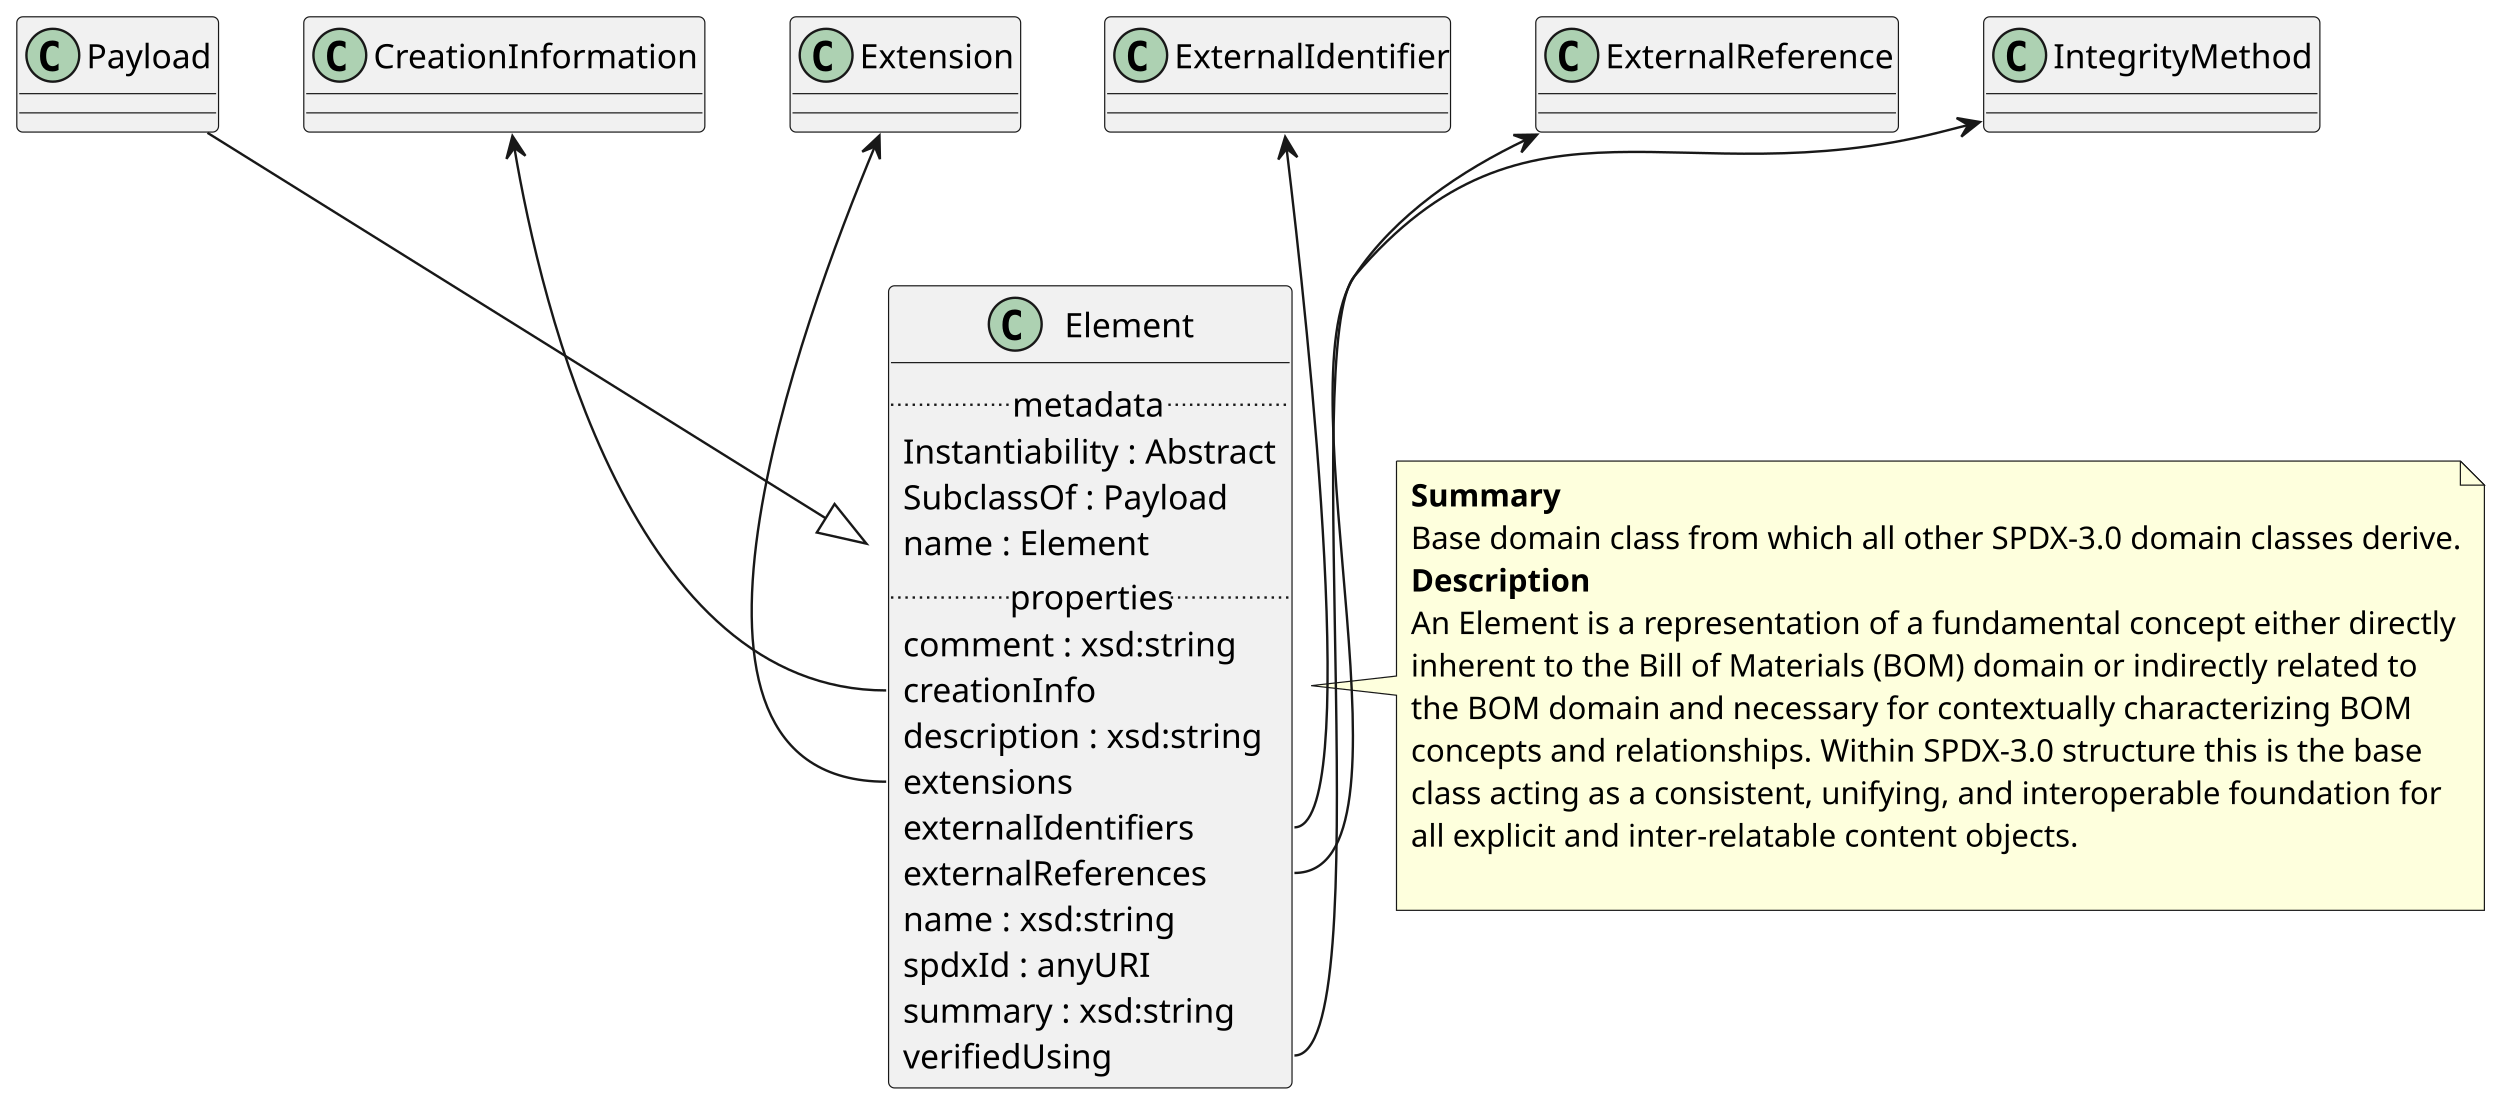
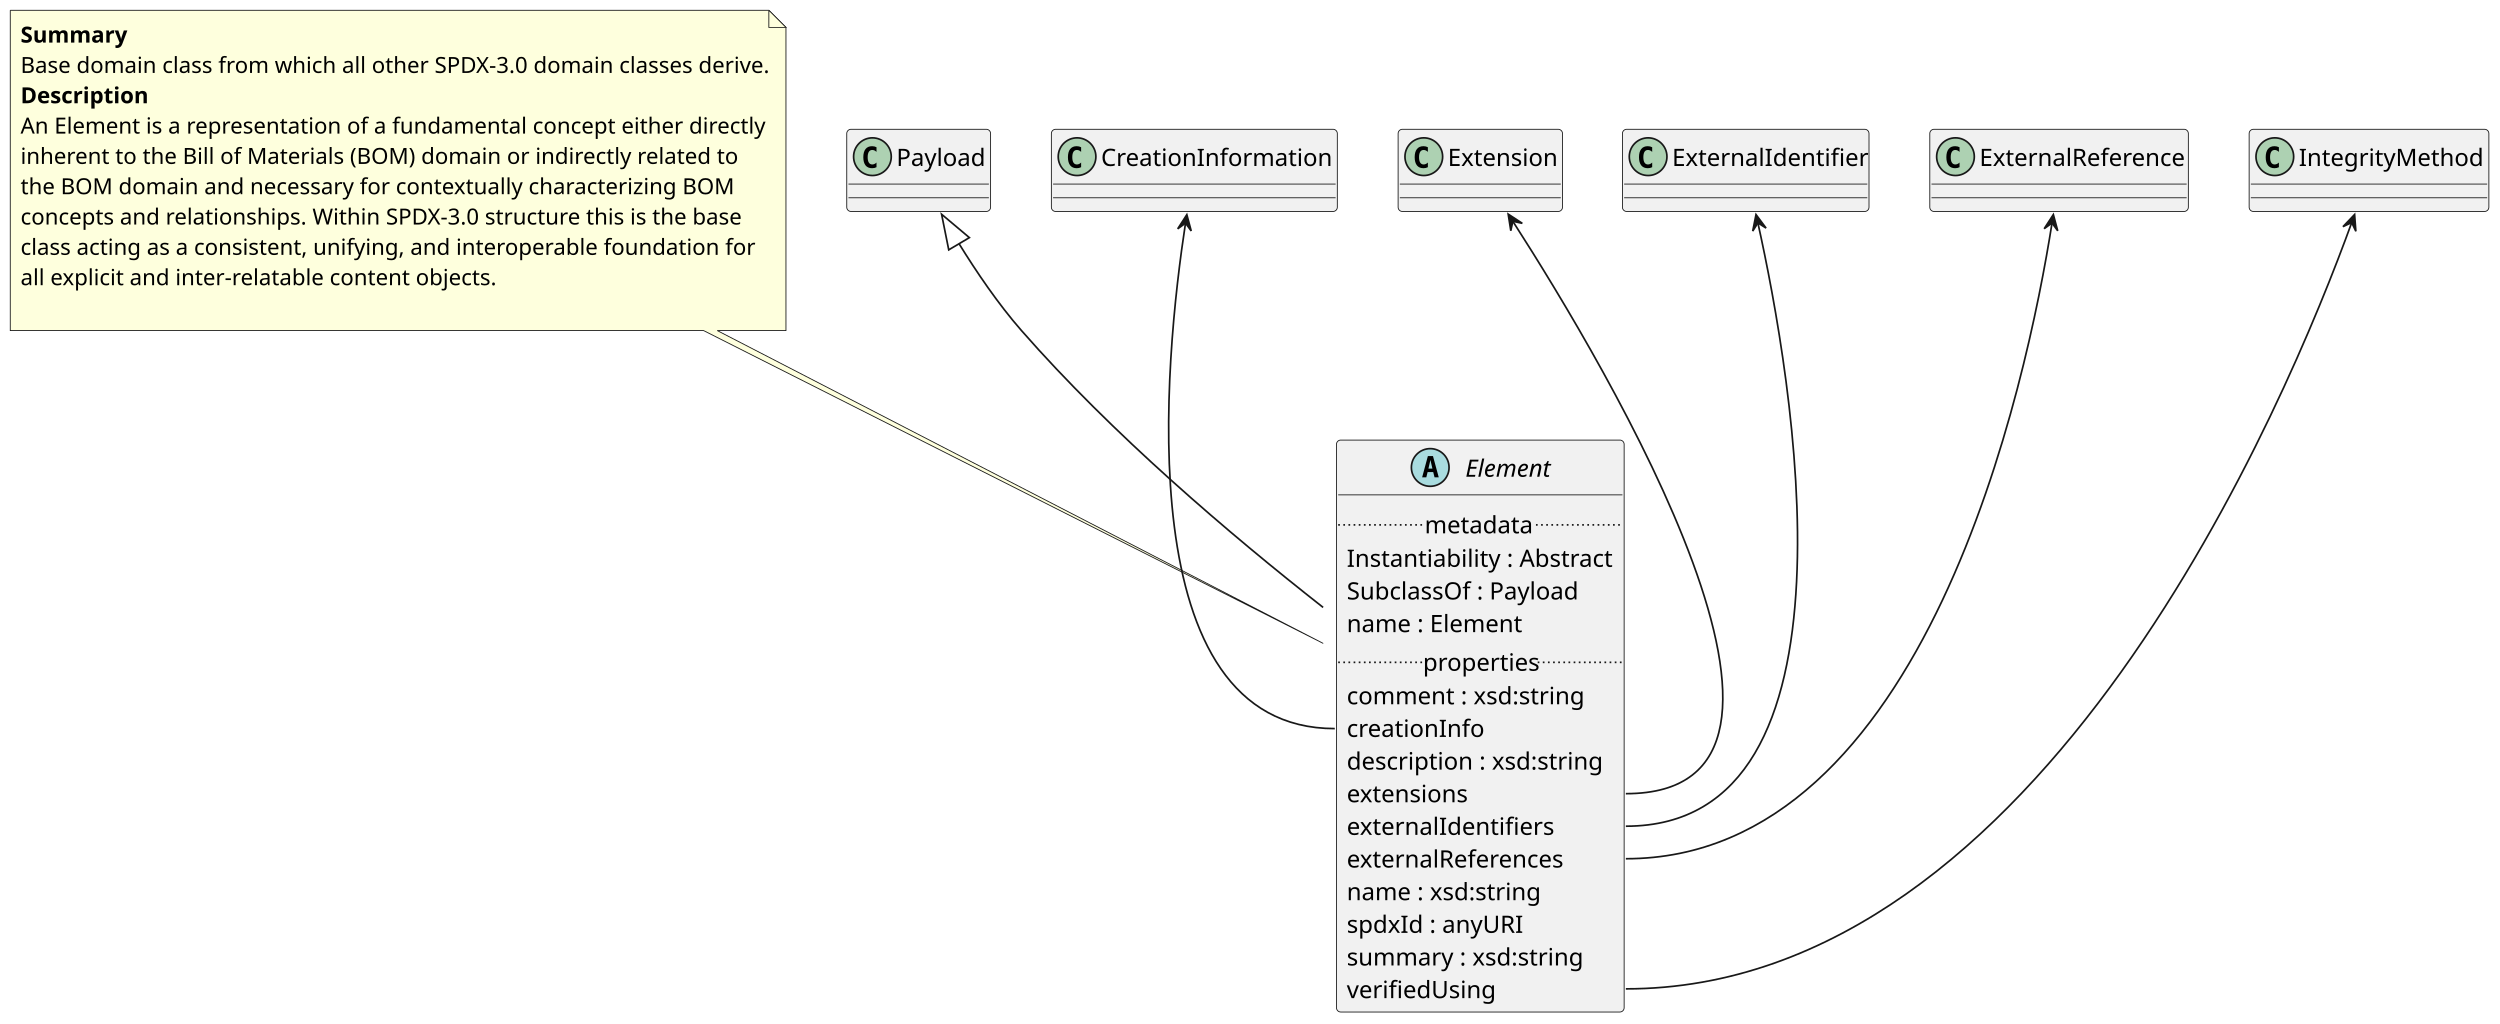
- <svg xmlns="http://www.w3.org/2000/svg" contentStyleType="text/css" height="460px" preserveAspectRatio="none" style="width:1041px;height:460px;background:#FFFFFF;" version="1.1" viewBox="0 0 1041 460" width="1041px" zoomAndPan="magnify">
+ <svg xmlns="http://www.w3.org/2000/svg" contentStyleType="text/css" height="598px" preserveAspectRatio="none" style="width:1460px;height:598px;background:#FFFFFF;" version="1.1" viewBox="0 0 1460 598" width="1460px" zoomAndPan="magnify">
  <defs />
  <g>
    <g id="elem_Element">
-       <rect codeLine="1" fill="#F1F1F1" height="334.019" id="Element" rx="2.5" ry="2.5" style="stroke:#181818;stroke-width:0.5;" width="168" x="370" y="119" />
-       <ellipse cx="422.75" cy="135" fill="#ADD1B2" rx="11" ry="11" style="stroke:#181818;stroke-width:1.0;" />
-       <path d="M422.547,141.734 Q420.062,141.734 418.734,140.094 Q417.422,138.422 417.422,135.312 Q417.422,132.188 418.734,130.531 Q420.062,128.875 422.547,128.875 Q423.266,128.875 423.922,129.031 Q424.562,129.188 425.125,129.484 L425.125,132.203 Q424.766,131.859 424.469,131.672 Q424.172,131.469 423.906,131.344 Q423.594,131.203 423.281,131.141 Q422.984,131.078 422.672,131.078 Q421.344,131.078 420.656,132.141 Q419.969,133.234 419.969,135.312 Q419.969,137.406 420.656,138.469 Q421.344,139.547 422.672,139.547 Q423.312,139.547 423.906,139.266 Q424.203,139.141 424.484,138.953 Q424.781,138.75 425.125,138.422 L425.125,141.141 Q424.547,141.438 423.906,141.594 Q423.266,141.734 422.547,141.734 Z " fill="#000000" />
-       <text fill="#000000" font-family="sans-serif" font-size="14" lengthAdjust="spacing" textLength="54" x="443.25" y="140.432">Element</text>
-       <line style="stroke:#181818;stroke-width:0.5;" x1="371" x2="537" y1="151" y2="151" />
-       <text fill="#000000" font-family="sans-serif" font-size="14" lengthAdjust="spacing" textLength="156" x="376" y="193.034">Instantiability : Abstract</text>
-       <text fill="#000000" font-family="sans-serif" font-size="14" lengthAdjust="spacing" textLength="135" x="376" y="212.102">SubclassOf : Payload</text>
-       <text fill="#000000" font-family="sans-serif" font-size="14" lengthAdjust="spacing" textLength="102" x="376" y="231.17">name : Element</text>
-       <line style="stroke:#181818;stroke-width:1.0;stroke-dasharray:1.0,2.0;" x1="371" x2="421.5" y1="168.534" y2="168.534" />
-       <text fill="#000000" font-family="sans-serif" font-size="14" lengthAdjust="spacing" textLength="65" x="421.5" y="173.466">metadata</text>
-       <line style="stroke:#181818;stroke-width:1.0;stroke-dasharray:1.0,2.0;" x1="486.5" x2="537" y1="168.534" y2="168.534" />
-       <text fill="#000000" font-family="sans-serif" font-size="14" lengthAdjust="spacing" textLength="137" x="376" y="273.305">comment : xsd:string</text>
-       <text fill="#000000" font-family="sans-serif" font-size="14" lengthAdjust="spacing" textLength="81" x="376" y="292.373">creationInfo</text>
-       <text fill="#000000" font-family="sans-serif" font-size="14" lengthAdjust="spacing" textLength="145" x="376" y="311.441">description : xsd:string</text>
-       <text fill="#000000" font-family="sans-serif" font-size="14" lengthAdjust="spacing" textLength="71" x="376" y="330.509">extensions</text>
-       <text fill="#000000" font-family="sans-serif" font-size="14" lengthAdjust="spacing" textLength="119" x="376" y="349.577">externalIdentifiers</text>
-       <text fill="#000000" font-family="sans-serif" font-size="14" lengthAdjust="spacing" textLength="126" x="376" y="368.645">externalReferences</text>
-       <text fill="#000000" font-family="sans-serif" font-size="14" lengthAdjust="spacing" textLength="110" x="376" y="387.713">name : xsd:string</text>
-       <text fill="#000000" font-family="sans-serif" font-size="14" lengthAdjust="spacing" textLength="100" x="376" y="406.781">spdxId : anyURI</text>
-       <text fill="#000000" font-family="sans-serif" font-size="14" lengthAdjust="spacing" textLength="134" x="376" y="425.849">summary : xsd:string</text>
-       <text fill="#000000" font-family="sans-serif" font-size="14" lengthAdjust="spacing" textLength="82" x="376" y="444.917">verifiedUsing</text>
-       <line style="stroke:#181818;stroke-width:1.0;stroke-dasharray:1.0,2.0;" x1="371" x2="420.5" y1="248.806" y2="248.806" />
-       <text fill="#000000" font-family="sans-serif" font-size="14" lengthAdjust="spacing" textLength="67" x="420.5" y="253.738">properties</text>
-       <line style="stroke:#181818;stroke-width:1.0;stroke-dasharray:1.0,2.0;" x1="487.5" x2="537" y1="248.806" y2="248.806" />
+       <rect codeLine="1" fill="#F1F1F1" height="334.019" id="Element" rx="2.5" ry="2.5" style="stroke:#181818;stroke-width:0.5;" width="168" x="780.5" y="257" />
+       <ellipse cx="835.25" cy="273" fill="#A9DCDF" rx="11" ry="11" style="stroke:#181818;stroke-width:1.0;" />
+       <path d="M833.875,266.359 L836.859,266.359 L840.219,278.75 L837.766,278.75 L837,275.688 L833.719,275.688 L832.969,278.75 L830.531,278.75 L833.875,266.359 Z M836.531,273.672 L835.359,268.594 L834.203,273.672 L836.531,273.672 Z " fill="#000000" />
+       <text fill="#000000" font-family="sans-serif" font-size="14" font-style="italic" lengthAdjust="spacing" textLength="50" x="855.75" y="278.432">Element</text>
+       <line style="stroke:#181818;stroke-width:0.5;" x1="781.5" x2="947.5" y1="289" y2="289" />
+       <text fill="#000000" font-family="sans-serif" font-size="14" lengthAdjust="spacing" textLength="156" x="786.5" y="331.034">Instantiability : Abstract</text>
+       <text fill="#000000" font-family="sans-serif" font-size="14" lengthAdjust="spacing" textLength="135" x="786.5" y="350.102">SubclassOf : Payload</text>
+       <text fill="#000000" font-family="sans-serif" font-size="14" lengthAdjust="spacing" textLength="102" x="786.5" y="369.17">name : Element</text>
+       <line style="stroke:#181818;stroke-width:1.0;stroke-dasharray:1.0,2.0;" x1="781.5" x2="832" y1="306.534" y2="306.534" />
+       <text fill="#000000" font-family="sans-serif" font-size="14" lengthAdjust="spacing" textLength="65" x="832" y="311.466">metadata</text>
+       <line style="stroke:#181818;stroke-width:1.0;stroke-dasharray:1.0,2.0;" x1="897" x2="947.5" y1="306.534" y2="306.534" />
+       <text fill="#000000" font-family="sans-serif" font-size="14" lengthAdjust="spacing" textLength="137" x="786.5" y="411.305">comment : xsd:string</text>
+       <text fill="#000000" font-family="sans-serif" font-size="14" lengthAdjust="spacing" textLength="81" x="786.5" y="430.373">creationInfo</text>
+       <text fill="#000000" font-family="sans-serif" font-size="14" lengthAdjust="spacing" textLength="145" x="786.5" y="449.441">description : xsd:string</text>
+       <text fill="#000000" font-family="sans-serif" font-size="14" lengthAdjust="spacing" textLength="71" x="786.5" y="468.509">extensions</text>
+       <text fill="#000000" font-family="sans-serif" font-size="14" lengthAdjust="spacing" textLength="119" x="786.5" y="487.577">externalIdentifiers</text>
+       <text fill="#000000" font-family="sans-serif" font-size="14" lengthAdjust="spacing" textLength="126" x="786.5" y="506.645">externalReferences</text>
+       <text fill="#000000" font-family="sans-serif" font-size="14" lengthAdjust="spacing" textLength="110" x="786.5" y="525.713">name : xsd:string</text>
+       <text fill="#000000" font-family="sans-serif" font-size="14" lengthAdjust="spacing" textLength="100" x="786.5" y="544.781">spdxId : anyURI</text>
+       <text fill="#000000" font-family="sans-serif" font-size="14" lengthAdjust="spacing" textLength="134" x="786.5" y="563.849">summary : xsd:string</text>
+       <text fill="#000000" font-family="sans-serif" font-size="14" lengthAdjust="spacing" textLength="82" x="786.5" y="582.917">verifiedUsing</text>
+       <line style="stroke:#181818;stroke-width:1.0;stroke-dasharray:1.0,2.0;" x1="781.5" x2="831" y1="386.806" y2="386.806" />
+       <text fill="#000000" font-family="sans-serif" font-size="14" lengthAdjust="spacing" textLength="67" x="831" y="391.738">properties</text>
+       <line style="stroke:#181818;stroke-width:1.0;stroke-dasharray:1.0,2.0;" x1="898" x2="947.5" y1="386.806" y2="386.806" />
    </g>
    <g id="elem_GMN3">
-       <path d="M581.5,192 L581.5,281.5 L545.96,285.5 L581.5,289.5 L581.5,379.06 A0,0 0 0 0 581.5,379.06 L1034.5,379.06 A0,0 0 0 0 1034.5,379.06 L1034.5,202 L1024.5,192 L581.5,192 A0,0 0 0 0 581.5,192 " fill="#FEFFDD" style="stroke:#181818;stroke-width:0.5;" />
-       <path d="M1024.5,192 L1024.5,202 L1034.5,202 L1024.5,192 " fill="#FEFFDD" style="stroke:#181818;stroke-width:0.5;" />
-       <text fill="#000000" font-family="sans-serif" font-size="13" font-weight="bold" lengthAdjust="spacing" textLength="62" x="587.5" y="210.897">Summary</text>
-       <text fill="#000000" font-family="sans-serif" font-size="13" lengthAdjust="spacing" textLength="432" x="587.5" y="228.603">Base domain class from which all other SPDX-3.0 domain classes derive.</text>
-       <text fill="#000000" font-family="sans-serif" font-size="13" font-weight="bold" lengthAdjust="spacing" textLength="81" x="587.5" y="246.309">Description</text>
-       <text fill="#000000" font-family="sans-serif" font-size="13" lengthAdjust="spacing" textLength="428" x="587.5" y="264.015">An Element is a representation of a fundamental concept either directly</text>
-       <text fill="#000000" font-family="sans-serif" font-size="13" lengthAdjust="spacing" textLength="407" x="587.5" y="281.721">inherent to the Bill of Materials (BOM) domain or indirectly related to</text>
-       <text fill="#000000" font-family="sans-serif" font-size="13" lengthAdjust="spacing" textLength="409" x="587.5" y="299.427">the BOM domain and necessary for contextually characterizing BOM</text>
-       <text fill="#000000" font-family="sans-serif" font-size="13" lengthAdjust="spacing" textLength="417" x="587.5" y="317.133">concepts and relationships. Within SPDX-3.0 structure this is the base</text>
-       <text fill="#000000" font-family="sans-serif" font-size="13" lengthAdjust="spacing" textLength="424" x="587.5" y="334.839">class acting as a consistent, unifying, and interoperable foundation for</text>
-       <text fill="#000000" font-family="sans-serif" font-size="13" lengthAdjust="spacing" textLength="272" x="587.5" y="352.545">all explicit and inter-relatable content objects.</text>
-       <text fill="#000000" font-family="sans-serif" font-size="13" lengthAdjust="spacing" textLength="3" x="587.5" y="370.251"> </text>
+       <path d="M6,6 L6,193.06 A0,0 0 0 0 6,193.06 L410.88,193.06 L772.77,375.76 L418.88,193.06 L459,193.06 A0,0 0 0 0 459,193.06 L459,16 L449,6 L6,6 A0,0 0 0 0 6,6 " fill="#FEFFDD" style="stroke:#181818;stroke-width:0.5;" />
+       <path d="M449,6 L449,16 L459,16 L449,6 " fill="#FEFFDD" style="stroke:#181818;stroke-width:0.5;" />
+       <text fill="#000000" font-family="sans-serif" font-size="13" font-weight="bold" lengthAdjust="spacing" textLength="62" x="12" y="24.897">Summary</text>
+       <text fill="#000000" font-family="sans-serif" font-size="13" lengthAdjust="spacing" textLength="432" x="12" y="42.603">Base domain class from which all other SPDX-3.0 domain classes derive.</text>
+       <text fill="#000000" font-family="sans-serif" font-size="13" font-weight="bold" lengthAdjust="spacing" textLength="81" x="12" y="60.309">Description</text>
+       <text fill="#000000" font-family="sans-serif" font-size="13" lengthAdjust="spacing" textLength="428" x="12" y="78.015">An Element is a representation of a fundamental concept either directly</text>
+       <text fill="#000000" font-family="sans-serif" font-size="13" lengthAdjust="spacing" textLength="407" x="12" y="95.721">inherent to the Bill of Materials (BOM) domain or indirectly related to</text>
+       <text fill="#000000" font-family="sans-serif" font-size="13" lengthAdjust="spacing" textLength="409" x="12" y="113.427">the BOM domain and necessary for contextually characterizing BOM</text>
+       <text fill="#000000" font-family="sans-serif" font-size="13" lengthAdjust="spacing" textLength="417" x="12" y="131.133">concepts and relationships. Within SPDX-3.0 structure this is the base</text>
+       <text fill="#000000" font-family="sans-serif" font-size="13" lengthAdjust="spacing" textLength="424" x="12" y="148.839">class acting as a consistent, unifying, and interoperable foundation for</text>
+       <text fill="#000000" font-family="sans-serif" font-size="13" lengthAdjust="spacing" textLength="272" x="12" y="166.545">all explicit and inter-relatable content objects.</text>
+       <text fill="#000000" font-family="sans-serif" font-size="13" lengthAdjust="spacing" textLength="3" x="12" y="184.251"> </text>
    </g>
    <g id="elem_Payload">
-       <rect fill="#F1F1F1" height="48" id="Payload" rx="2.5" ry="2.5" style="stroke:#181818;stroke-width:0.5;" width="84" x="7" y="7" />
-       <ellipse cx="22" cy="23" fill="#ADD1B2" rx="11" ry="11" style="stroke:#181818;stroke-width:1.0;" />
-       <path d="M21.797,29.734 Q19.312,29.734 17.984,28.094 Q16.672,26.422 16.672,23.312 Q16.672,20.188 17.984,18.531 Q19.312,16.875 21.797,16.875 Q22.516,16.875 23.172,17.031 Q23.812,17.188 24.375,17.484 L24.375,20.203 Q24.016,19.859 23.719,19.672 Q23.422,19.469 23.156,19.344 Q22.844,19.203 22.531,19.141 Q22.234,19.078 21.922,19.078 Q20.594,19.078 19.906,20.141 Q19.219,21.234 19.219,23.312 Q19.219,25.406 19.906,26.469 Q20.594,27.547 21.922,27.547 Q22.562,27.547 23.156,27.266 Q23.453,27.141 23.734,26.953 Q24.031,26.75 24.375,26.422 L24.375,29.141 Q23.797,29.438 23.156,29.594 Q22.516,29.734 21.797,29.734 Z " fill="#000000" />
-       <text fill="#000000" font-family="sans-serif" font-size="14" lengthAdjust="spacing" textLength="52" x="36" y="28.432">Payload</text>
-       <line style="stroke:#181818;stroke-width:0.5;" x1="8" x2="90" y1="39" y2="39" />
-       <line style="stroke:#181818;stroke-width:0.5;" x1="8" x2="90" y1="47" y2="47" />
+       <rect fill="#F1F1F1" height="48" id="Payload" rx="2.5" ry="2.5" style="stroke:#181818;stroke-width:0.5;" width="84" x="494.5" y="75.5" />
+       <ellipse cx="509.5" cy="91.5" fill="#ADD1B2" rx="11" ry="11" style="stroke:#181818;stroke-width:1.0;" />
+       <path d="M509.297,98.234 Q506.812,98.234 505.484,96.594 Q504.172,94.922 504.172,91.812 Q504.172,88.688 505.484,87.031 Q506.812,85.375 509.297,85.375 Q510.016,85.375 510.672,85.531 Q511.312,85.688 511.875,85.984 L511.875,88.703 Q511.516,88.359 511.219,88.172 Q510.922,87.969 510.656,87.844 Q510.344,87.703 510.031,87.641 Q509.734,87.578 509.422,87.578 Q508.094,87.578 507.406,88.641 Q506.719,89.734 506.719,91.812 Q506.719,93.906 507.406,94.969 Q508.094,96.047 509.422,96.047 Q510.062,96.047 510.656,95.766 Q510.953,95.641 511.234,95.453 Q511.531,95.25 511.875,94.922 L511.875,97.641 Q511.297,97.938 510.656,98.094 Q510.016,98.234 509.297,98.234 Z " fill="#000000" />
+       <text fill="#000000" font-family="sans-serif" font-size="14" lengthAdjust="spacing" textLength="52" x="523.5" y="96.932">Payload</text>
+       <line style="stroke:#181818;stroke-width:0.5;" x1="495.5" x2="577.5" y1="107.5" y2="107.5" />
+       <line style="stroke:#181818;stroke-width:0.5;" x1="495.5" x2="577.5" y1="115.5" y2="115.5" />
    </g>
    <g id="elem_CreationInformation">
-       <rect fill="#F1F1F1" height="48" id="CreationInformation" rx="2.5" ry="2.5" style="stroke:#181818;stroke-width:0.5;" width="167" x="126.5" y="7" />
-       <ellipse cx="141.5" cy="23" fill="#ADD1B2" rx="11" ry="11" style="stroke:#181818;stroke-width:1.0;" />
-       <path d="M141.297,29.734 Q138.812,29.734 137.484,28.094 Q136.172,26.422 136.172,23.312 Q136.172,20.188 137.484,18.531 Q138.812,16.875 141.297,16.875 Q142.016,16.875 142.672,17.031 Q143.312,17.188 143.875,17.484 L143.875,20.203 Q143.516,19.859 143.219,19.672 Q142.922,19.469 142.656,19.344 Q142.344,19.203 142.031,19.141 Q141.734,19.078 141.422,19.078 Q140.094,19.078 139.406,20.141 Q138.719,21.234 138.719,23.312 Q138.719,25.406 139.406,26.469 Q140.094,27.547 141.422,27.547 Q142.062,27.547 142.656,27.266 Q142.953,27.141 143.234,26.953 Q143.531,26.75 143.875,26.422 L143.875,29.141 Q143.297,29.438 142.656,29.594 Q142.016,29.734 141.297,29.734 Z " fill="#000000" />
-       <text fill="#000000" font-family="sans-serif" font-size="14" lengthAdjust="spacing" textLength="135" x="155.5" y="28.432">CreationInformation</text>
-       <line style="stroke:#181818;stroke-width:0.5;" x1="127.5" x2="292.5" y1="39" y2="39" />
-       <line style="stroke:#181818;stroke-width:0.5;" x1="127.5" x2="292.5" y1="47" y2="47" />
+       <rect fill="#F1F1F1" height="48" id="CreationInformation" rx="2.5" ry="2.5" style="stroke:#181818;stroke-width:0.5;" width="167" x="614" y="75.5" />
+       <ellipse cx="629" cy="91.5" fill="#ADD1B2" rx="11" ry="11" style="stroke:#181818;stroke-width:1.0;" />
+       <path d="M628.797,98.234 Q626.312,98.234 624.984,96.594 Q623.672,94.922 623.672,91.812 Q623.672,88.688 624.984,87.031 Q626.312,85.375 628.797,85.375 Q629.516,85.375 630.172,85.531 Q630.812,85.688 631.375,85.984 L631.375,88.703 Q631.016,88.359 630.719,88.172 Q630.422,87.969 630.156,87.844 Q629.844,87.703 629.531,87.641 Q629.234,87.578 628.922,87.578 Q627.594,87.578 626.906,88.641 Q626.219,89.734 626.219,91.812 Q626.219,93.906 626.906,94.969 Q627.594,96.047 628.922,96.047 Q629.562,96.047 630.156,95.766 Q630.453,95.641 630.734,95.453 Q631.031,95.25 631.375,94.922 L631.375,97.641 Q630.797,97.938 630.156,98.094 Q629.516,98.234 628.797,98.234 Z " fill="#000000" />
+       <text fill="#000000" font-family="sans-serif" font-size="14" lengthAdjust="spacing" textLength="135" x="643" y="96.932">CreationInformation</text>
+       <line style="stroke:#181818;stroke-width:0.5;" x1="615" x2="780" y1="107.5" y2="107.5" />
+       <line style="stroke:#181818;stroke-width:0.5;" x1="615" x2="780" y1="115.5" y2="115.5" />
    </g>
    <g id="elem_Extension">
-       <rect fill="#F1F1F1" height="48" id="Extension" rx="2.5" ry="2.5" style="stroke:#181818;stroke-width:0.5;" width="96" x="329" y="7" />
-       <ellipse cx="344" cy="23" fill="#ADD1B2" rx="11" ry="11" style="stroke:#181818;stroke-width:1.0;" />
-       <path d="M343.797,29.734 Q341.312,29.734 339.984,28.094 Q338.672,26.422 338.672,23.312 Q338.672,20.188 339.984,18.531 Q341.312,16.875 343.797,16.875 Q344.516,16.875 345.172,17.031 Q345.812,17.188 346.375,17.484 L346.375,20.203 Q346.016,19.859 345.719,19.672 Q345.422,19.469 345.156,19.344 Q344.844,19.203 344.531,19.141 Q344.234,19.078 343.922,19.078 Q342.594,19.078 341.906,20.141 Q341.219,21.234 341.219,23.312 Q341.219,25.406 341.906,26.469 Q342.594,27.547 343.922,27.547 Q344.562,27.547 345.156,27.266 Q345.453,27.141 345.734,26.953 Q346.031,26.75 346.375,26.422 L346.375,29.141 Q345.797,29.438 345.156,29.594 Q344.516,29.734 343.797,29.734 Z " fill="#000000" />
-       <text fill="#000000" font-family="sans-serif" font-size="14" lengthAdjust="spacing" textLength="64" x="358" y="28.432">Extension</text>
-       <line style="stroke:#181818;stroke-width:0.5;" x1="330" x2="424" y1="39" y2="39" />
-       <line style="stroke:#181818;stroke-width:0.5;" x1="330" x2="424" y1="47" y2="47" />
+       <rect fill="#F1F1F1" height="48" id="Extension" rx="2.5" ry="2.5" style="stroke:#181818;stroke-width:0.5;" width="96" x="816.5" y="75.5" />
+       <ellipse cx="831.5" cy="91.5" fill="#ADD1B2" rx="11" ry="11" style="stroke:#181818;stroke-width:1.0;" />
+       <path d="M831.297,98.234 Q828.812,98.234 827.484,96.594 Q826.172,94.922 826.172,91.812 Q826.172,88.688 827.484,87.031 Q828.812,85.375 831.297,85.375 Q832.016,85.375 832.672,85.531 Q833.312,85.688 833.875,85.984 L833.875,88.703 Q833.516,88.359 833.219,88.172 Q832.922,87.969 832.656,87.844 Q832.344,87.703 832.031,87.641 Q831.734,87.578 831.422,87.578 Q830.094,87.578 829.406,88.641 Q828.719,89.734 828.719,91.812 Q828.719,93.906 829.406,94.969 Q830.094,96.047 831.422,96.047 Q832.062,96.047 832.656,95.766 Q832.953,95.641 833.234,95.453 Q833.531,95.25 833.875,94.922 L833.875,97.641 Q833.297,97.938 832.656,98.094 Q832.016,98.234 831.297,98.234 Z " fill="#000000" />
+       <text fill="#000000" font-family="sans-serif" font-size="14" lengthAdjust="spacing" textLength="64" x="845.5" y="96.932">Extension</text>
+       <line style="stroke:#181818;stroke-width:0.5;" x1="817.5" x2="911.5" y1="107.5" y2="107.5" />
+       <line style="stroke:#181818;stroke-width:0.5;" x1="817.5" x2="911.5" y1="115.5" y2="115.5" />
    </g>
    <g id="elem_ExternalIdentifier">
-       <rect fill="#F1F1F1" height="48" id="ExternalIdentifier" rx="2.5" ry="2.5" style="stroke:#181818;stroke-width:0.5;" width="144" x="460" y="7" />
-       <ellipse cx="475" cy="23" fill="#ADD1B2" rx="11" ry="11" style="stroke:#181818;stroke-width:1.0;" />
-       <path d="M474.797,29.734 Q472.312,29.734 470.984,28.094 Q469.672,26.422 469.672,23.312 Q469.672,20.188 470.984,18.531 Q472.312,16.875 474.797,16.875 Q475.516,16.875 476.172,17.031 Q476.812,17.188 477.375,17.484 L477.375,20.203 Q477.016,19.859 476.719,19.672 Q476.422,19.469 476.156,19.344 Q475.844,19.203 475.531,19.141 Q475.234,19.078 474.922,19.078 Q473.594,19.078 472.906,20.141 Q472.219,21.234 472.219,23.312 Q472.219,25.406 472.906,26.469 Q473.594,27.547 474.922,27.547 Q475.562,27.547 476.156,27.266 Q476.453,27.141 476.734,26.953 Q477.031,26.75 477.375,26.422 L477.375,29.141 Q476.797,29.438 476.156,29.594 Q475.516,29.734 474.797,29.734 Z " fill="#000000" />
-       <text fill="#000000" font-family="sans-serif" font-size="14" lengthAdjust="spacing" textLength="112" x="489" y="28.432">ExternalIdentifier</text>
-       <line style="stroke:#181818;stroke-width:0.5;" x1="461" x2="603" y1="39" y2="39" />
-       <line style="stroke:#181818;stroke-width:0.5;" x1="461" x2="603" y1="47" y2="47" />
+       <rect fill="#F1F1F1" height="48" id="ExternalIdentifier" rx="2.5" ry="2.5" style="stroke:#181818;stroke-width:0.5;" width="144" x="947.5" y="75.5" />
+       <ellipse cx="962.5" cy="91.5" fill="#ADD1B2" rx="11" ry="11" style="stroke:#181818;stroke-width:1.0;" />
+       <path d="M962.297,98.234 Q959.812,98.234 958.484,96.594 Q957.172,94.922 957.172,91.812 Q957.172,88.688 958.484,87.031 Q959.812,85.375 962.297,85.375 Q963.016,85.375 963.672,85.531 Q964.312,85.688 964.875,85.984 L964.875,88.703 Q964.516,88.359 964.219,88.172 Q963.922,87.969 963.656,87.844 Q963.344,87.703 963.031,87.641 Q962.734,87.578 962.422,87.578 Q961.094,87.578 960.406,88.641 Q959.719,89.734 959.719,91.812 Q959.719,93.906 960.406,94.969 Q961.094,96.047 962.422,96.047 Q963.062,96.047 963.656,95.766 Q963.953,95.641 964.234,95.453 Q964.531,95.25 964.875,94.922 L964.875,97.641 Q964.297,97.938 963.656,98.094 Q963.016,98.234 962.297,98.234 Z " fill="#000000" />
+       <text fill="#000000" font-family="sans-serif" font-size="14" lengthAdjust="spacing" textLength="112" x="976.5" y="96.932">ExternalIdentifier</text>
+       <line style="stroke:#181818;stroke-width:0.5;" x1="948.5" x2="1090.5" y1="107.5" y2="107.5" />
+       <line style="stroke:#181818;stroke-width:0.5;" x1="948.5" x2="1090.5" y1="115.5" y2="115.5" />
    </g>
    <g id="elem_ExternalReference">
-       <rect fill="#F1F1F1" height="48" id="ExternalReference" rx="2.5" ry="2.5" style="stroke:#181818;stroke-width:0.5;" width="151" x="639.5" y="7" />
-       <ellipse cx="654.5" cy="23" fill="#ADD1B2" rx="11" ry="11" style="stroke:#181818;stroke-width:1.0;" />
-       <path d="M654.297,29.734 Q651.812,29.734 650.484,28.094 Q649.172,26.422 649.172,23.312 Q649.172,20.188 650.484,18.531 Q651.812,16.875 654.297,16.875 Q655.016,16.875 655.672,17.031 Q656.312,17.188 656.875,17.484 L656.875,20.203 Q656.516,19.859 656.219,19.672 Q655.922,19.469 655.656,19.344 Q655.344,19.203 655.031,19.141 Q654.734,19.078 654.422,19.078 Q653.094,19.078 652.406,20.141 Q651.719,21.234 651.719,23.312 Q651.719,25.406 652.406,26.469 Q653.094,27.547 654.422,27.547 Q655.062,27.547 655.656,27.266 Q655.953,27.141 656.234,26.953 Q656.531,26.75 656.875,26.422 L656.875,29.141 Q656.297,29.438 655.656,29.594 Q655.016,29.734 654.297,29.734 Z " fill="#000000" />
-       <text fill="#000000" font-family="sans-serif" font-size="14" lengthAdjust="spacing" textLength="119" x="668.5" y="28.432">ExternalReference</text>
-       <line style="stroke:#181818;stroke-width:0.5;" x1="640.5" x2="789.5" y1="39" y2="39" />
-       <line style="stroke:#181818;stroke-width:0.5;" x1="640.5" x2="789.5" y1="47" y2="47" />
+       <rect fill="#F1F1F1" height="48" id="ExternalReference" rx="2.5" ry="2.5" style="stroke:#181818;stroke-width:0.5;" width="151" x="1127" y="75.5" />
+       <ellipse cx="1142" cy="91.5" fill="#ADD1B2" rx="11" ry="11" style="stroke:#181818;stroke-width:1.0;" />
+       <path d="M1141.797,98.234 Q1139.312,98.234 1137.984,96.594 Q1136.672,94.922 1136.672,91.812 Q1136.672,88.688 1137.984,87.031 Q1139.312,85.375 1141.797,85.375 Q1142.516,85.375 1143.172,85.531 Q1143.812,85.688 1144.375,85.984 L1144.375,88.703 Q1144.016,88.359 1143.719,88.172 Q1143.422,87.969 1143.156,87.844 Q1142.844,87.703 1142.531,87.641 Q1142.234,87.578 1141.922,87.578 Q1140.594,87.578 1139.906,88.641 Q1139.219,89.734 1139.219,91.812 Q1139.219,93.906 1139.906,94.969 Q1140.594,96.047 1141.922,96.047 Q1142.562,96.047 1143.156,95.766 Q1143.453,95.641 1143.734,95.453 Q1144.031,95.25 1144.375,94.922 L1144.375,97.641 Q1143.797,97.938 1143.156,98.094 Q1142.516,98.234 1141.797,98.234 Z " fill="#000000" />
+       <text fill="#000000" font-family="sans-serif" font-size="14" lengthAdjust="spacing" textLength="119" x="1156" y="96.932">ExternalReference</text>
+       <line style="stroke:#181818;stroke-width:0.5;" x1="1128" x2="1277" y1="107.5" y2="107.5" />
+       <line style="stroke:#181818;stroke-width:0.5;" x1="1128" x2="1277" y1="115.5" y2="115.5" />
    </g>
    <g id="elem_IntegrityMethod">
-       <rect fill="#F1F1F1" height="48" id="IntegrityMethod" rx="2.5" ry="2.5" style="stroke:#181818;stroke-width:0.5;" width="140" x="826" y="7" />
-       <ellipse cx="841" cy="23" fill="#ADD1B2" rx="11" ry="11" style="stroke:#181818;stroke-width:1.0;" />
-       <path d="M840.797,29.734 Q838.312,29.734 836.984,28.094 Q835.672,26.422 835.672,23.312 Q835.672,20.188 836.984,18.531 Q838.312,16.875 840.797,16.875 Q841.516,16.875 842.172,17.031 Q842.812,17.188 843.375,17.484 L843.375,20.203 Q843.016,19.859 842.719,19.672 Q842.422,19.469 842.156,19.344 Q841.844,19.203 841.531,19.141 Q841.234,19.078 840.922,19.078 Q839.594,19.078 838.906,20.141 Q838.219,21.234 838.219,23.312 Q838.219,25.406 838.906,26.469 Q839.594,27.547 840.922,27.547 Q841.562,27.547 842.156,27.266 Q842.453,27.141 842.734,26.953 Q843.031,26.75 843.375,26.422 L843.375,29.141 Q842.797,29.438 842.156,29.594 Q841.516,29.734 840.797,29.734 Z " fill="#000000" />
-       <text fill="#000000" font-family="sans-serif" font-size="14" lengthAdjust="spacing" textLength="108" x="855" y="28.432">IntegrityMethod</text>
-       <line style="stroke:#181818;stroke-width:0.5;" x1="827" x2="965" y1="39" y2="39" />
-       <line style="stroke:#181818;stroke-width:0.5;" x1="827" x2="965" y1="47" y2="47" />
+       <rect fill="#F1F1F1" height="48" id="IntegrityMethod" rx="2.5" ry="2.5" style="stroke:#181818;stroke-width:0.5;" width="140" x="1313.5" y="75.5" />
+       <ellipse cx="1328.5" cy="91.5" fill="#ADD1B2" rx="11" ry="11" style="stroke:#181818;stroke-width:1.0;" />
+       <path d="M1328.297,98.234 Q1325.812,98.234 1324.484,96.594 Q1323.172,94.922 1323.172,91.812 Q1323.172,88.688 1324.484,87.031 Q1325.812,85.375 1328.297,85.375 Q1329.016,85.375 1329.672,85.531 Q1330.312,85.688 1330.875,85.984 L1330.875,88.703 Q1330.516,88.359 1330.219,88.172 Q1329.922,87.969 1329.656,87.844 Q1329.344,87.703 1329.031,87.641 Q1328.734,87.578 1328.422,87.578 Q1327.094,87.578 1326.406,88.641 Q1325.719,89.734 1325.719,91.812 Q1325.719,93.906 1326.406,94.969 Q1327.094,96.047 1328.422,96.047 Q1329.062,96.047 1329.656,95.766 Q1329.953,95.641 1330.234,95.453 Q1330.531,95.25 1330.875,94.922 L1330.875,97.641 Q1330.297,97.938 1329.656,98.094 Q1329.016,98.234 1328.297,98.234 Z " fill="#000000" />
+       <text fill="#000000" font-family="sans-serif" font-size="14" lengthAdjust="spacing" textLength="108" x="1342.5" y="96.932">IntegrityMethod</text>
+       <line style="stroke:#181818;stroke-width:0.5;" x1="1314.5" x2="1452.5" y1="107.5" y2="107.5" />
+       <line style="stroke:#181818;stroke-width:0.5;" x1="1314.5" x2="1452.5" y1="115.5" y2="115.5" />
    </g>
    <g id="link_Payload_Element">
-       <path codeLine="30" d="M86.38,55.3 C144.36,91.45 258.23,162.45 343.96,215.89 " fill="none" id="Payload-to-Element" style="stroke:#181818;stroke-width:1.0;" />
-       <polygon fill="none" points="347.51,209.86,360.78,226.38,340.11,221.74,347.51,209.86" style="stroke:#181818;stroke-width:1.0;" />
+       <path codeLine="30" d="M560.04,142.26 C570.26,158.82 582.98,177.56 596.5,193 C649.25,253.27 718.03,311.84 772.7,354.73 " fill="none" id="Payload-backto-Element" style="stroke:#181818;stroke-width:1.0;" />
+       <polygon fill="none" points="554.06,145.91,549.89,125.13,566.11,138.77,554.06,145.91" style="stroke:#181818;stroke-width:1.0;" />
    </g>
    <g id="link_CreationInformation_Element">
-       <path codeLine="31" d="M214.15,61.32 C225.49,128.45 263.47,287.5 369,287.5 " fill="none" id="CreationInformation-backto-Element" style="stroke:#181818;stroke-width:1.0;" />
-       <polygon fill="#181818" points="213.38,56.62,210.896,66.15,214.193,61.553,218.79,64.85,213.38,56.62" style="stroke:#181818;stroke-width:1.0;" />
+       <path codeLine="31" d="M692.4,129.84 C680.1,209.78 658.13,425.5 779.5,425.5 " fill="none" id="CreationInformation-backto-Element" style="stroke:#181818;stroke-width:1.0;" />
+       <polygon fill="#181818" points="693.11,125.37,687.77,133.645,692.339,130.31,695.674,134.879,693.11,125.37" style="stroke:#181818;stroke-width:1.0;" />
    </g>
    <g id="link_Extension_Element">
-       <path codeLine="32" d="M364.28,61 C333.3,135.08 263.89,325.5 369,325.5 " fill="none" id="Extension-backto-Element" style="stroke:#181818;stroke-width:1.0;" />
-       <polygon fill="#181818" points="366.21,56.42,359.031,63.163,364.27,61.028,366.404,66.267,366.21,56.42" style="stroke:#181818;stroke-width:1.0;" />
+       <path codeLine="32" d="M883.45,129.17 C938.59,214.91 1086.62,463.5 949.5,463.5 " fill="none" id="Extension-backto-Element" style="stroke:#181818;stroke-width:1.0;" />
+       <polygon fill="#181818" points="880.78,125.03,882.306,134.76,883.494,129.229,889.024,130.418,880.78,125.03" style="stroke:#181818;stroke-width:1.0;" />
    </g>
    <g id="link_ExternalIdentifier_Element">
-       <path codeLine="33" d="M535.73,61.76 C545.14,139.83 567.11,344.5 539,344.5 " fill="none" id="ExternalIdentifier-backto-Element" style="stroke:#181818;stroke-width:1.0;" />
-       <polygon fill="#181818" points="535.15,56.99,532.287,66.414,535.765,61.952,540.226,65.43,535.15,56.99" style="stroke:#181818;stroke-width:1.0;" />
+       <path codeLine="33" d="M1026.56,129.96 C1046.47,219.53 1092.71,482.5 949.5,482.5 " fill="none" id="ExternalIdentifier-backto-Element" style="stroke:#181818;stroke-width:1.0;" />
+       <polygon fill="#181818" points="1025.51,125.3,1023.585,134.959,1026.608,130.178,1031.389,133.202,1025.51,125.3" style="stroke:#181818;stroke-width:1.0;" />
    </g>
    <g id="link_ExternalReference_Element">
-       <path codeLine="34" d="M635.63,58.08 C608.59,70.95 580.94,89.37 564,115 C533.39,161.3 594.5,363.5 539,363.5 " fill="none" id="ExternalReference-backto-Element" style="stroke:#181818;stroke-width:1.0;" />
-       <polygon fill="#181818" points="640.02,56.05,630.172,56.196,635.481,58.148,633.529,63.457,640.02,56.05" style="stroke:#181818;stroke-width:1.0;" />
+       <path codeLine="34" d="M1198.4,130.14 C1183.76,222.91 1125.15,501.5 949.5,501.5 " fill="none" id="ExternalReference-backto-Element" style="stroke:#181818;stroke-width:1.0;" />
+       <polygon fill="#181818" points="1199.15,125.29,1193.81,133.565,1198.379,130.23,1201.714,134.799,1199.15,125.29" style="stroke:#181818;stroke-width:1.0;" />
    </g>
    <g id="link_IntegrityMethod_Element">
-       <path codeLine="35" d="M819.67,52.02 C815.73,53.03 811.82,54.03 808,55 C699.75,82.45 636.22,29.82 564,115 C540.61,142.58 575.16,439.5 539,439.5 " fill="none" id="IntegrityMethod-backto-Element" style="stroke:#181818;stroke-width:1.0;" />
-       <polygon fill="#181818" points="824.43,50.8,814.718,49.163,819.587,52.043,816.707,56.912,824.43,50.8" style="stroke:#181818;stroke-width:1.0;" />
+       <path codeLine="35" d="M1373.49,129.74 C1335.91,233.44 1192.92,577.5 949.5,577.5 " fill="none" id="IntegrityMethod-backto-Element" style="stroke:#181818;stroke-width:1.0;" />
+       <polygon fill="#181818" points="1375.09,125.25,1368.286,132.371,1373.402,129.956,1375.817,135.072,1375.09,125.25" style="stroke:#181818;stroke-width:1.0;" />
    </g>
  </g>
</svg>
